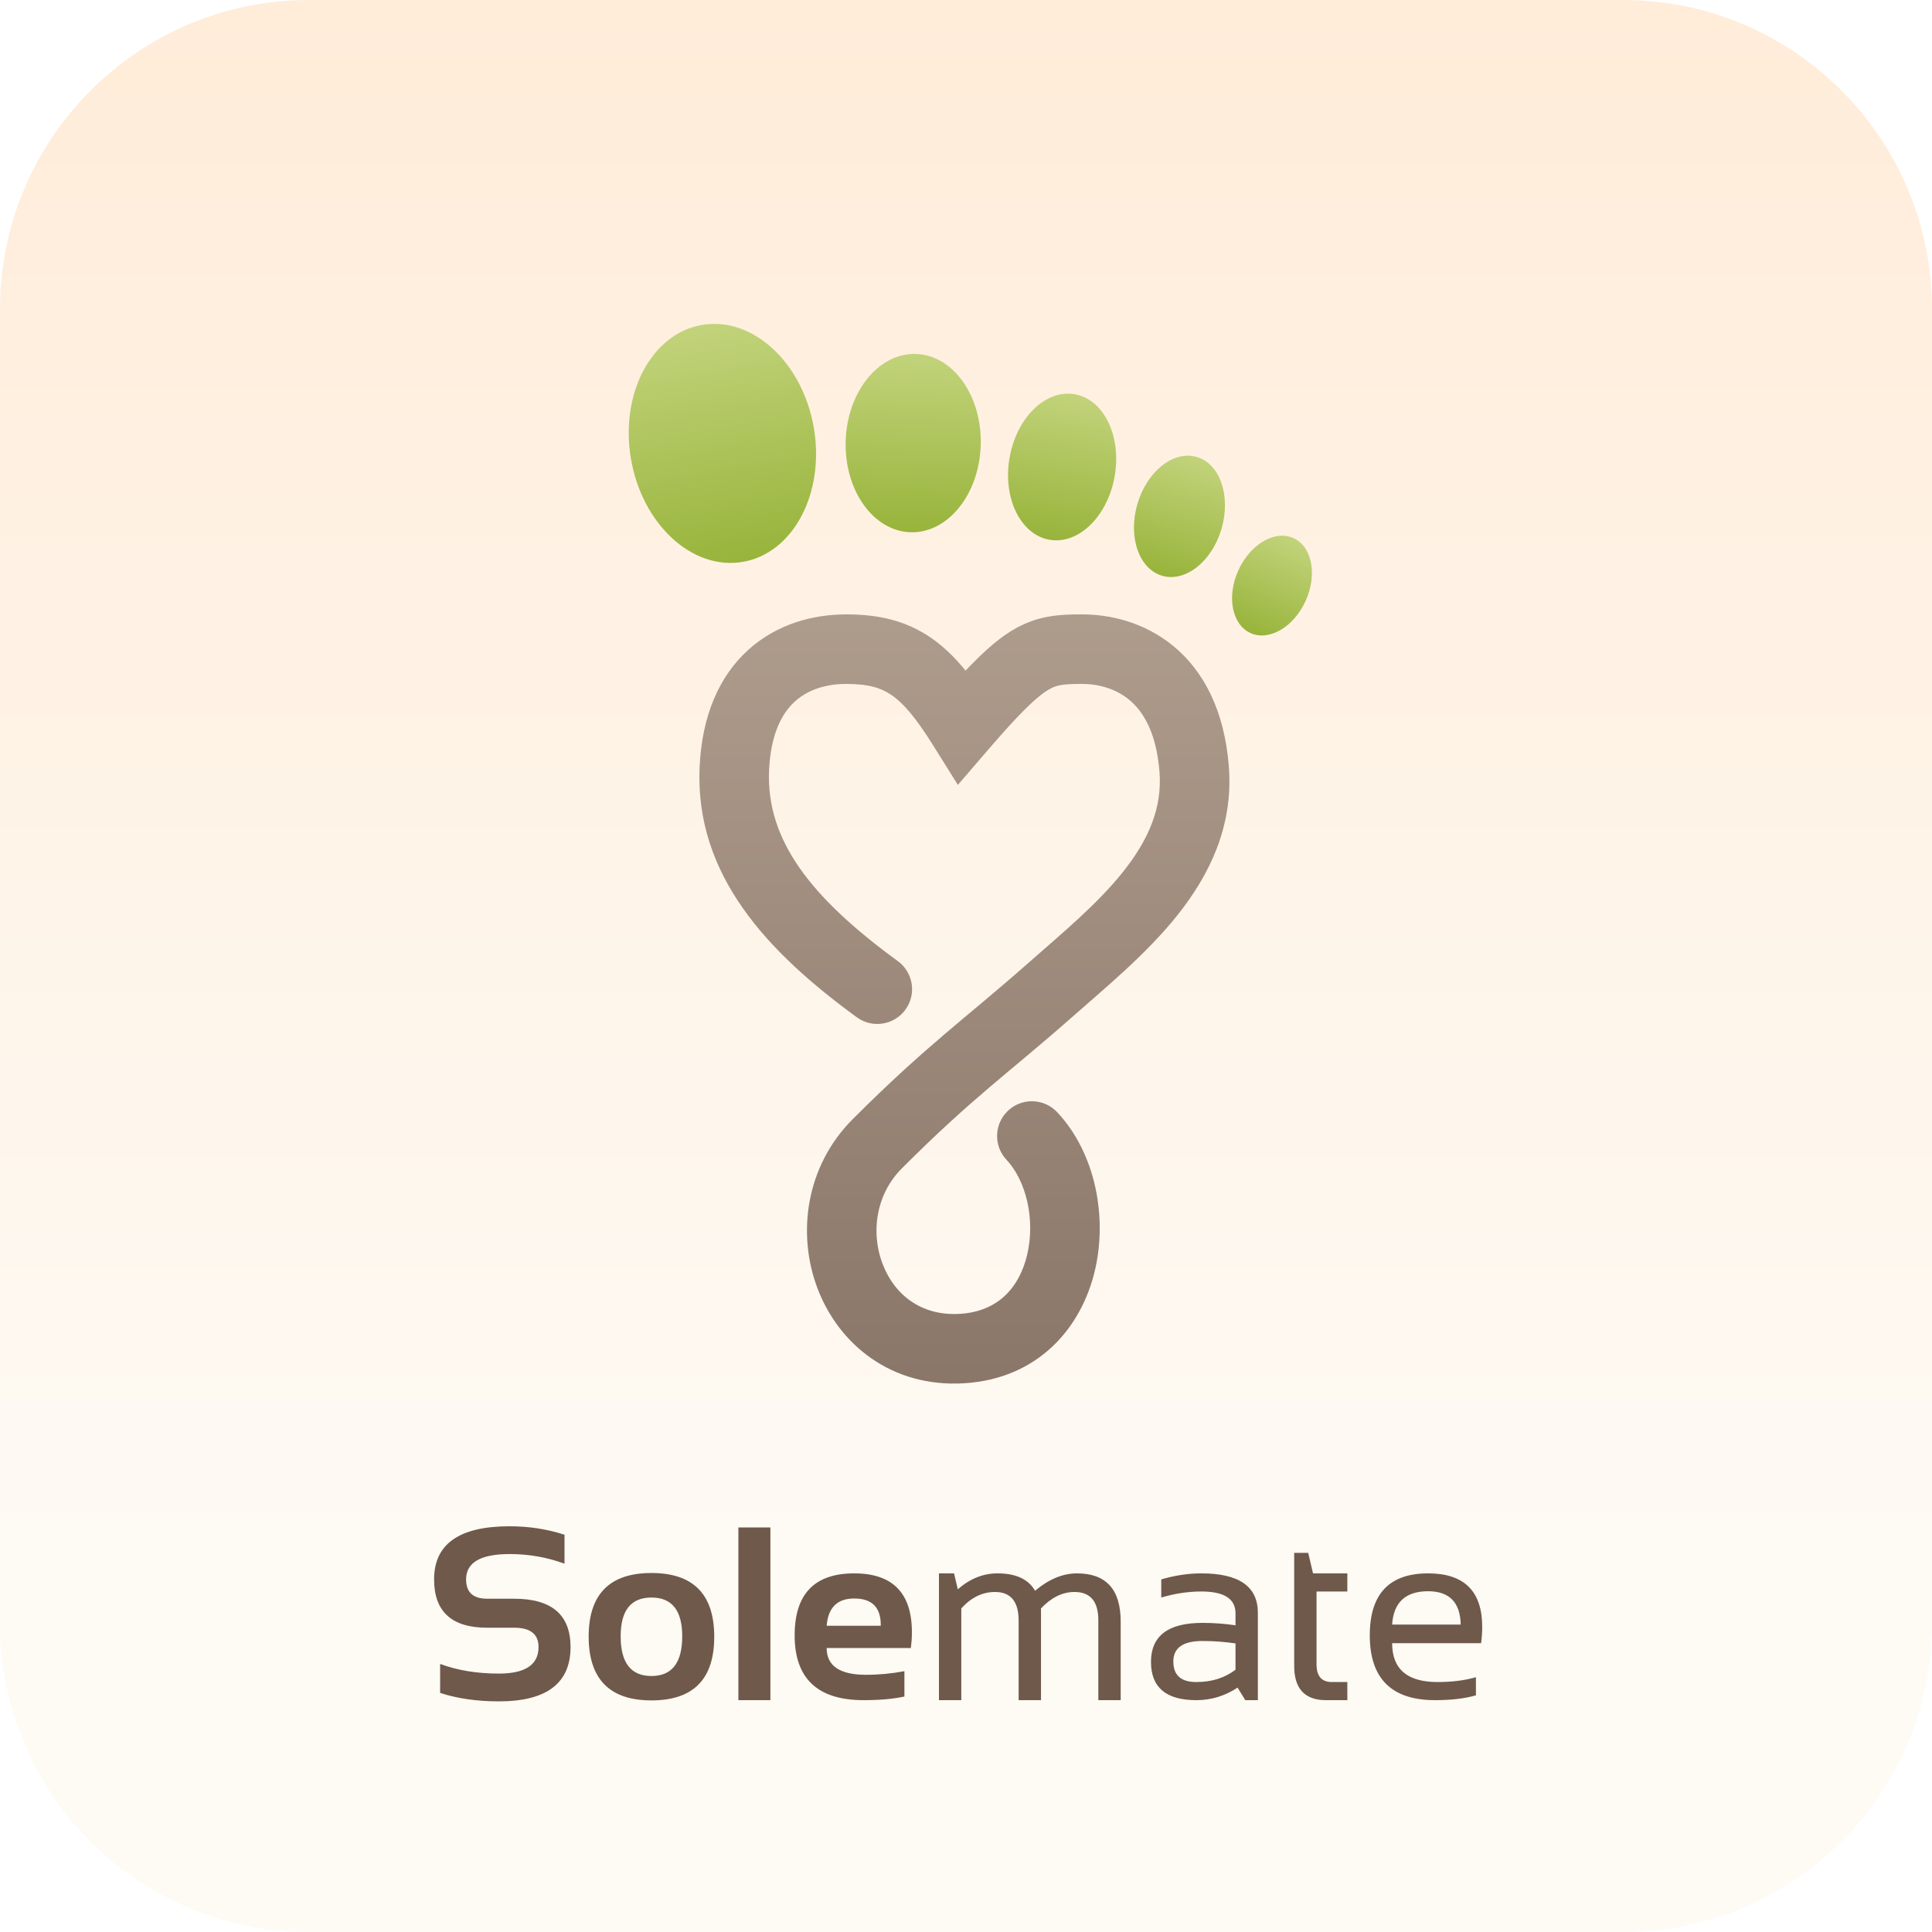
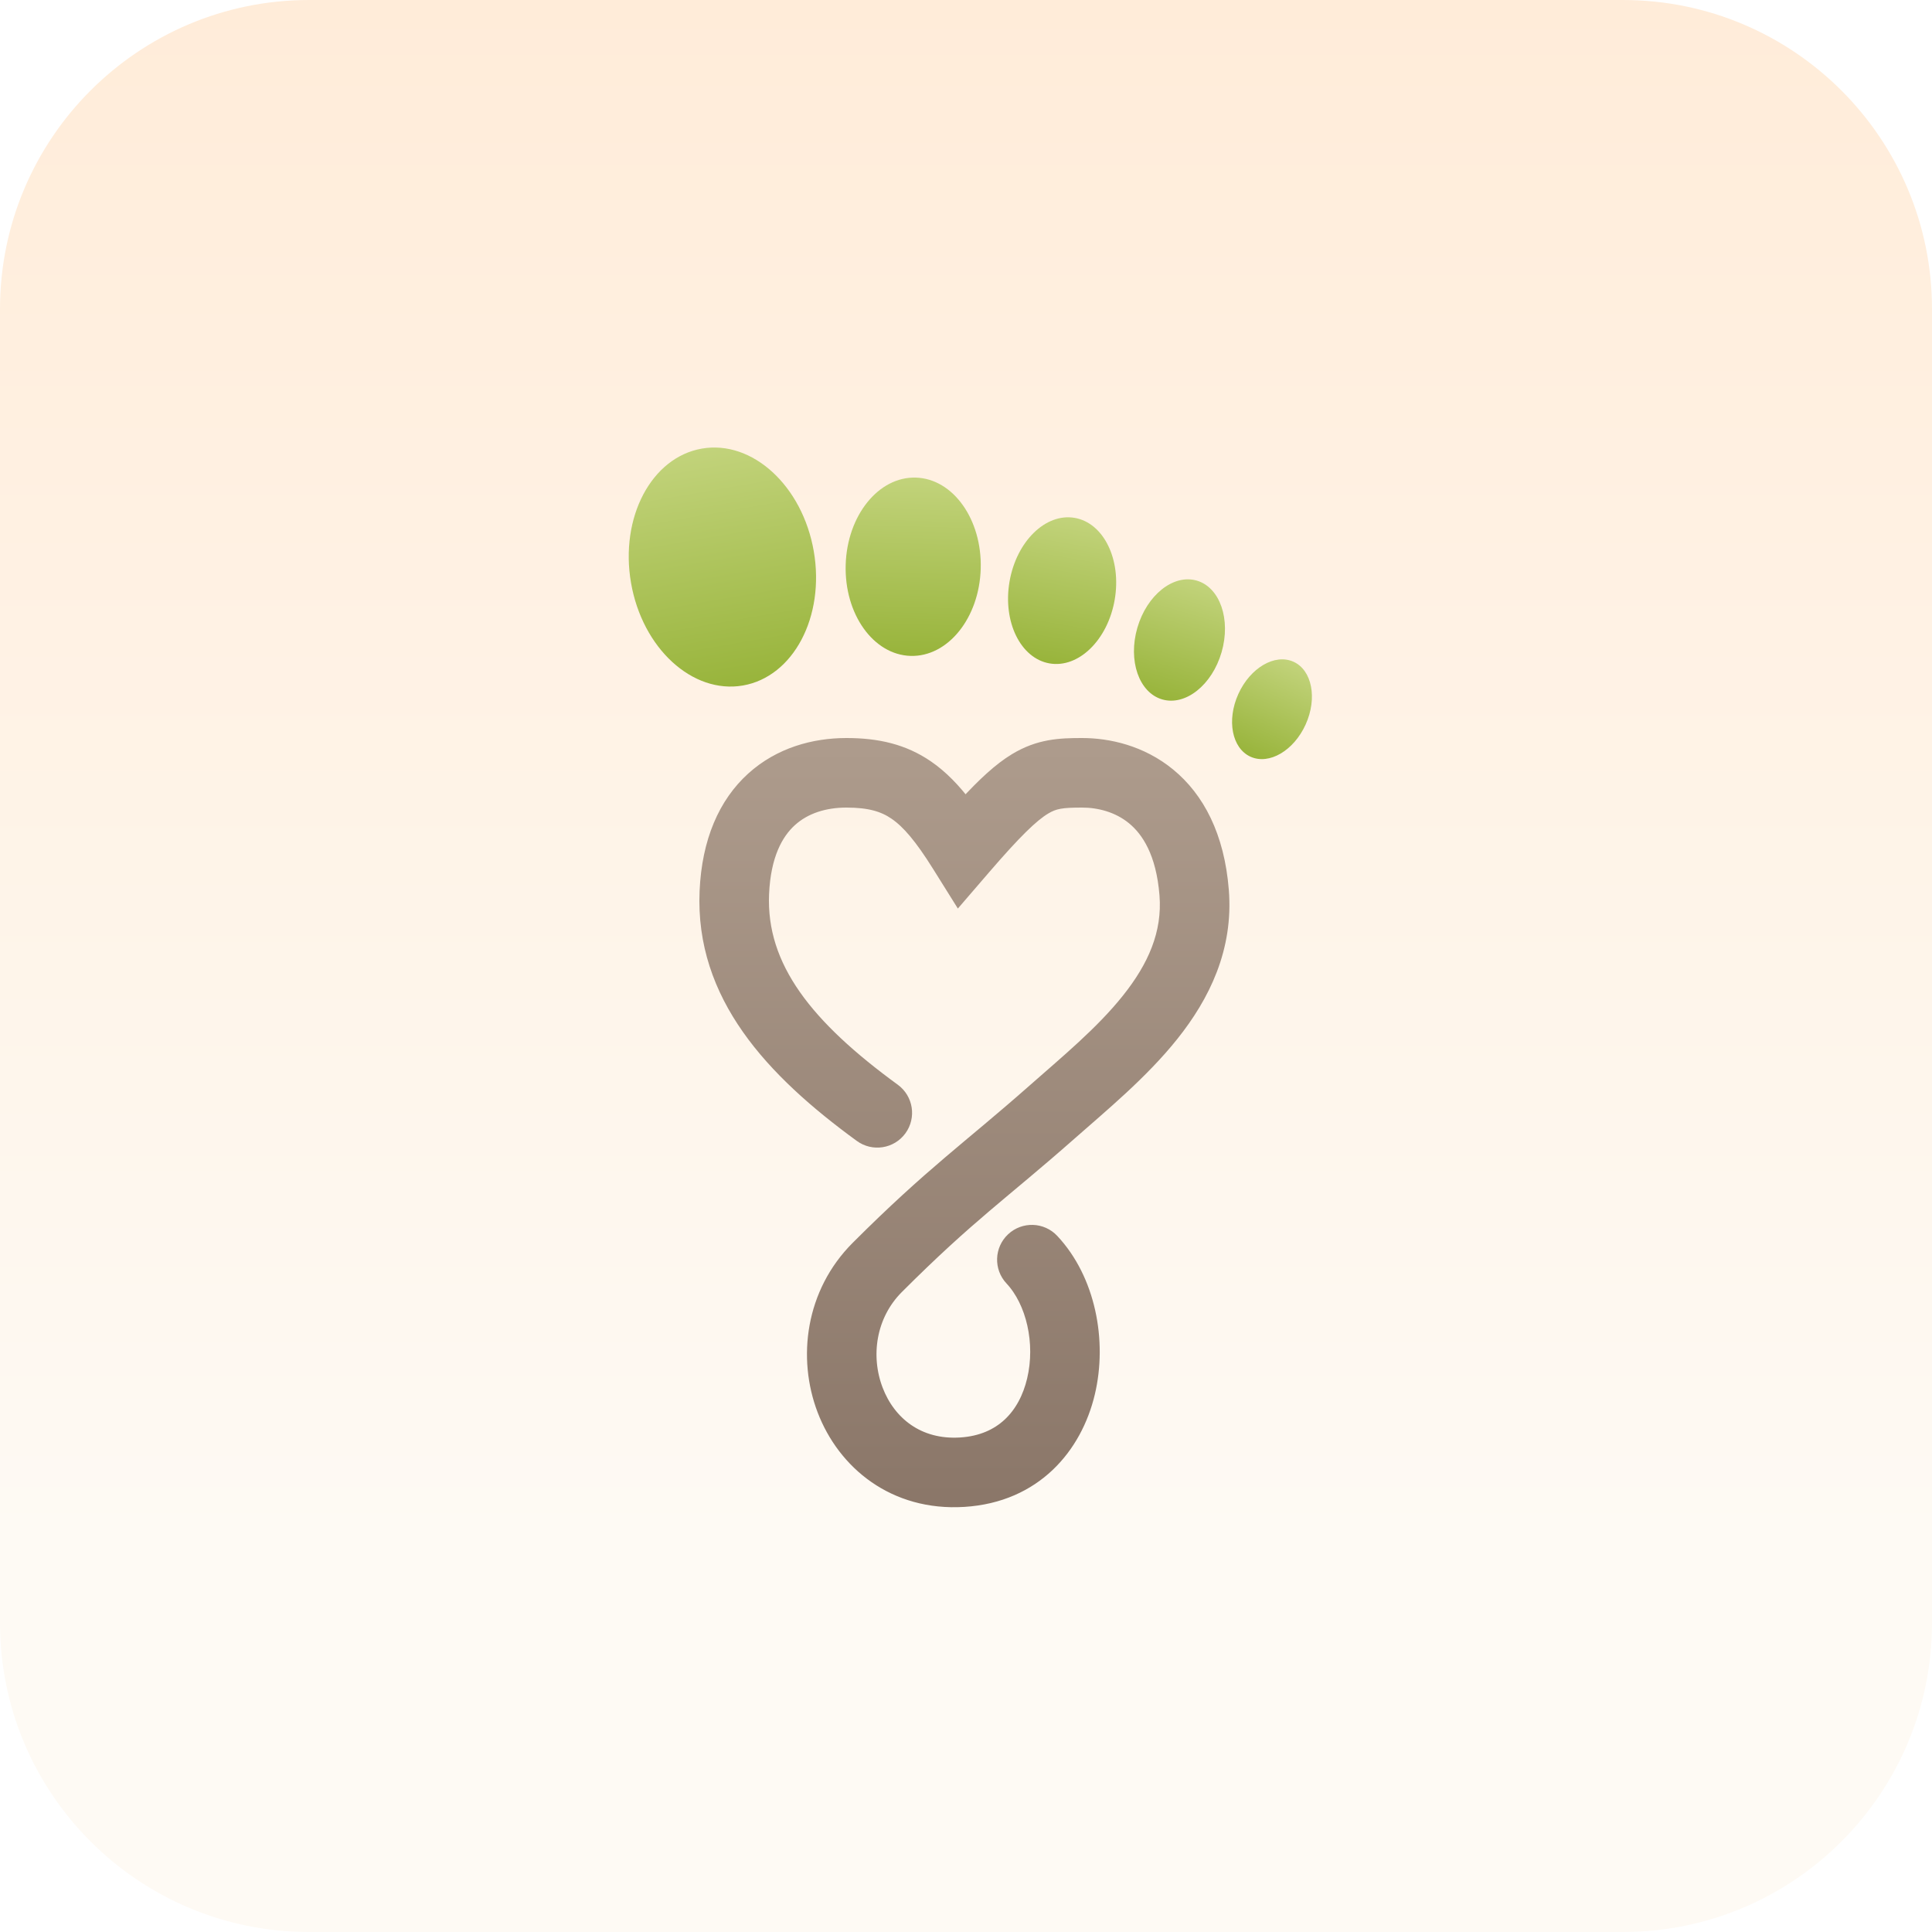
<svg xmlns="http://www.w3.org/2000/svg" width="250" height="250" viewBox="0 0 250 250" fill="none">
-   <rect width="250" height="250" rx="40" fill="url(#paint0_linear_17_20)" />
-   <path d="M105.302 55.328C106.768 63.794 102.662 71.573 96.132 72.704C89.601 73.834 83.119 67.888 81.654 59.422C80.188 50.957 84.294 43.178 90.824 42.047C97.354 40.916 103.836 46.863 105.302 55.328Z" fill="url(#paint1_linear_17_20)" />
-   <path d="M126.905 57.592C126.719 63.964 122.657 69.015 117.831 68.874C113.006 68.733 109.245 63.454 109.431 57.082C109.617 50.711 113.68 45.66 118.505 45.8C123.33 45.941 127.091 51.221 126.905 57.592Z" fill="url(#paint2_linear_17_20)" />
-   <path d="M144.242 61.601C143.346 66.802 139.573 70.493 135.815 69.846C132.057 69.198 129.737 64.457 130.633 59.256C131.529 54.055 135.302 50.364 139.06 51.011C142.818 51.659 145.138 56.4 144.242 61.601Z" fill="url(#paint3_linear_17_20)" />
-   <path d="M158.072 68.398C156.84 72.644 153.401 75.378 150.391 74.505C147.381 73.631 145.941 69.481 147.173 65.234C148.406 60.988 151.845 58.254 154.854 59.127C157.864 60.001 159.305 64.151 158.072 68.398Z" fill="url(#paint4_linear_17_20)" />
-   <path d="M168.952 77.743C167.419 81.137 164.225 83.007 161.819 81.92C159.413 80.833 158.706 77.2 160.24 73.806C161.774 70.412 164.968 68.541 167.373 69.628C169.779 70.715 170.486 74.348 168.952 77.743Z" fill="url(#paint5_linear_17_20)" />
-   <path d="M140.023 80.5C143.354 80.5 147.587 81.403 151.184 84.359C154.859 87.382 157.451 92.206 158.012 99.221C158.608 106.672 155.579 112.782 151.572 117.807C147.64 122.739 142.438 127.007 138.339 130.624C129.591 138.343 125.411 141.062 115.998 150.475C112.335 154.138 111.59 159.492 113.275 163.909C114.919 168.216 118.749 171.357 124.303 171.007C129.723 170.665 132.793 167.193 133.886 162.597C135.034 157.766 133.777 152.388 130.97 149.394C129.648 147.983 129.72 145.768 131.13 144.446C132.54 143.125 134.754 143.196 136.076 144.606C140.769 149.612 142.286 157.525 140.696 164.215C139.051 171.138 133.872 177.417 124.744 177.993C115.75 178.561 109.329 173.202 106.735 166.404C104.183 159.717 105.211 151.362 111.048 145.525C120.635 135.938 125.456 132.656 133.708 125.375C138.108 121.492 142.657 117.76 146.099 113.443C149.467 109.219 151.438 104.828 151.034 99.779C150.595 94.294 148.687 91.368 146.738 89.766C144.71 88.098 142.193 87.5 140.023 87.5C137.396 87.5 136.392 87.644 135.092 88.433C133.47 89.416 131.304 91.489 127.175 96.284L124.075 99.884L121.556 95.856C119.314 92.271 117.625 90.281 115.939 89.123C114.386 88.056 112.542 87.5 109.523 87.5C106.662 87.5 104.078 88.316 102.188 90.03C100.34 91.706 98.739 94.616 98.519 99.652C98.102 109.252 104.357 116.985 115.585 125.172C117.147 126.311 117.49 128.5 116.352 130.062C115.213 131.623 113.023 131.967 111.461 130.828C99.945 122.431 90.944 112.748 91.526 99.348C91.807 92.884 93.957 88.044 97.484 84.845C100.969 81.685 105.385 80.5 109.523 80.5C113.505 80.5 116.859 81.262 119.903 83.353C121.75 84.622 123.353 86.296 124.882 88.314C127.426 85.543 129.477 83.65 131.461 82.447C134.491 80.609 137.151 80.5 140.023 80.5Z" fill="url(#paint6_linear_17_20)" stroke="url(#paint7_linear_17_20)" stroke-width="2" stroke-linecap="round" />
-   <path d="M56.953 219.062V215.312C59.193 216.146 61.724 216.562 64.547 216.562C67.974 216.562 69.688 215.417 69.688 213.125C69.688 211.458 68.635 210.625 66.531 210.625H63.031C58.458 210.625 56.172 208.542 56.172 204.375C56.172 199.792 59.427 197.5 65.938 197.5C68.438 197.5 70.807 197.865 73.047 198.594V202.344C70.807 201.51 68.438 201.094 65.938 201.094C62.188 201.094 60.312 202.188 60.312 204.375C60.312 206.042 61.219 206.875 63.031 206.875H66.531C71.396 206.875 73.828 208.958 73.828 213.125C73.828 217.812 70.734 220.156 64.547 220.156C61.724 220.156 59.193 219.792 56.953 219.062ZM80.312 211.734C80.312 215.161 81.641 216.875 84.297 216.875C86.953 216.875 88.281 215.161 88.281 211.734C88.281 208.391 86.953 206.719 84.297 206.719C81.641 206.719 80.312 208.391 80.312 211.734ZM76.172 211.797C76.172 206.297 78.88 203.547 84.297 203.547C89.713 203.547 92.422 206.297 92.422 211.797C92.422 217.286 89.713 220.031 84.297 220.031C78.901 220.031 76.193 217.286 76.172 211.797ZM99.688 197.656V220H95.547V197.656H99.688ZM110.531 203.594C115.51 203.594 118 206.135 118 211.219C118 211.896 117.953 212.573 117.859 213.25H106.969C106.969 215.562 108.667 216.719 112.062 216.719C113.719 216.719 115.375 216.562 117.031 216.25V219.531C115.583 219.844 113.823 220 111.75 220C105.802 220 102.828 217.203 102.828 211.609C102.828 206.266 105.396 203.594 110.531 203.594ZM106.969 210.375H113.969V210.25C113.969 207.979 112.823 206.844 110.531 206.844C108.344 206.844 107.156 208.021 106.969 210.375ZM121.5 220V203.594H123.453L123.938 205.656C125.51 204.281 127.224 203.594 129.078 203.594C131.453 203.594 133.073 204.344 133.938 205.844C135.719 204.344 137.526 203.594 139.359 203.594C143.13 203.594 145.016 205.672 145.016 209.828V220H142.125V209.672C142.125 207.224 141.094 206 139.031 206C137.49 206 136.047 206.708 134.703 208.125V220H131.812V209.719C131.812 207.24 130.792 206 128.75 206C127.125 206 125.672 206.708 124.391 208.125V220H121.5ZM148.938 215.047C148.938 211.682 151.156 210 155.594 210C157.021 210 158.448 210.104 159.875 210.312V208.766C159.875 206.88 158.401 205.938 155.453 205.938C153.766 205.938 152.036 206.198 150.266 206.719V204.375C152.036 203.854 153.766 203.594 155.453 203.594C160.328 203.594 162.766 205.292 162.766 208.688V220H161.141L160.141 218.375C158.505 219.458 156.724 220 154.797 220C150.891 220 148.938 218.349 148.938 215.047ZM155.594 212.344C153.083 212.344 151.828 213.229 151.828 215C151.828 216.771 152.818 217.656 154.797 217.656C156.797 217.656 158.49 217.125 159.875 216.062V212.656C158.448 212.448 157.021 212.344 155.594 212.344ZM167.469 200.938H169.281L169.906 203.594H174.344V205.938H170.359V215.359C170.359 216.891 171.021 217.656 172.344 217.656H174.344V220H171.594C168.844 220 167.469 218.526 167.469 215.578V200.938ZM184.797 203.594C189.464 203.594 191.797 205.901 191.797 210.516C191.797 211.172 191.75 211.875 191.656 212.625H180.141C180.141 215.979 182.099 217.656 186.016 217.656C187.88 217.656 189.536 217.448 190.984 217.031V219.375C189.536 219.792 187.776 220 185.703 220C180.068 220 177.25 217.203 177.25 211.609C177.25 206.266 179.766 203.594 184.797 203.594ZM180.141 210.219H189.016C188.953 207.344 187.547 205.906 184.797 205.906C181.88 205.906 180.328 207.344 180.141 210.219Z" fill="#6E594A" />
+   <rect width="250" height="250" rx="40" fill="url(#paint0_linear_144_4)" />
+   <path d="M105.302 71.328C106.768 79.794 102.662 87.573 96.132 88.704C89.601 89.834 83.119 83.888 81.654 75.422C80.188 66.957 84.294 59.178 90.824 58.047C97.354 56.916 103.836 62.863 105.302 71.328Z" fill="url(#paint1_linear_144_4)" />
+   <path d="M126.905 73.592C126.719 79.964 122.657 85.015 117.831 84.874C113.006 84.733 109.245 79.454 109.431 73.082C109.617 66.711 113.68 61.66 118.505 61.8C123.33 61.941 127.091 67.221 126.905 73.592Z" fill="url(#paint2_linear_144_4)" />
+   <path d="M144.242 77.601C143.346 82.802 139.573 86.493 135.815 85.846C132.057 85.198 129.737 80.457 130.633 75.256C131.529 70.055 135.302 66.364 139.06 67.011C142.818 67.659 145.138 72.4 144.242 77.601Z" fill="url(#paint3_linear_144_4)" />
+   <path d="M158.072 84.398C156.84 88.644 153.401 91.378 150.391 90.505C147.381 89.631 145.941 85.481 147.173 81.234C148.406 76.988 151.845 74.254 154.854 75.127C157.864 76.001 159.305 80.151 158.072 84.398Z" fill="url(#paint4_linear_144_4)" />
+   <path d="M168.952 93.743C167.419 97.137 164.225 99.007 161.819 97.92C159.413 96.833 158.706 93.2 160.24 89.806C161.774 86.412 164.968 84.541 167.373 85.628C169.779 86.715 170.486 90.348 168.952 93.743Z" fill="url(#paint5_linear_144_4)" />
+   <path d="M140.023 96.5C143.354 96.5 147.587 97.403 151.184 100.359C154.859 103.382 157.451 108.206 158.012 115.221C158.608 122.672 155.579 128.782 151.572 133.807C147.64 138.739 142.438 143.007 138.339 146.624C129.591 154.343 125.411 157.062 115.998 166.475C112.335 170.138 111.59 175.492 113.275 179.909C114.919 184.216 118.749 187.357 124.303 187.007C129.723 186.665 132.793 183.193 133.886 178.597C135.034 173.766 133.777 168.388 130.97 165.394C129.648 163.983 129.72 161.768 131.13 160.446C132.54 159.125 134.754 159.196 136.076 160.606C140.769 165.612 142.286 173.525 140.696 180.215C139.051 187.138 133.872 193.417 124.744 193.993C115.75 194.561 109.329 189.202 106.735 182.404C104.183 175.717 105.211 167.362 111.048 161.525C120.635 151.938 125.456 148.656 133.708 141.375C138.108 137.492 142.657 133.76 146.099 129.443C149.467 125.219 151.438 120.828 151.034 115.779C150.595 110.294 148.687 107.368 146.738 105.766C144.71 104.098 142.193 103.5 140.023 103.5C137.396 103.5 136.392 103.644 135.092 104.433C133.47 105.416 131.304 107.489 127.175 112.284L124.075 115.884L121.556 111.855C119.314 108.271 117.625 106.281 115.939 105.123C114.386 104.056 112.542 103.5 109.523 103.5C106.662 103.5 104.078 104.315 102.188 106.03C100.34 107.706 98.739 110.616 98.519 115.652C98.102 125.252 104.357 132.985 115.585 141.172C117.147 142.311 117.49 144.5 116.352 146.062C115.213 147.623 113.023 147.967 111.461 146.828C99.945 138.431 90.944 128.748 91.526 115.348C91.807 108.884 93.957 104.044 97.484 100.845C100.969 97.685 105.385 96.5 109.523 96.5C113.505 96.5 116.859 97.262 119.903 99.353C121.75 100.622 123.353 102.296 124.882 104.313C127.426 101.543 129.477 99.65 131.461 98.447C134.491 96.609 137.151 96.5 140.023 96.5Z" fill="url(#paint6_linear_144_4)" stroke="url(#paint7_linear_144_4)" stroke-width="2" stroke-linecap="round" />
  <defs>
-     <linearGradient id="paint0_linear_17_20" x1="125" y1="250" x2="125" y2="0" gradientUnits="userSpaceOnUse">
+     <linearGradient id="paint0_linear_144_4" x1="125" y1="250" x2="125" y2="0" gradientUnits="userSpaceOnUse">
      <stop offset="0.202" stop-color="#FEFAF4" />
      <stop offset="1" stop-color="#FFECD9" />
    </linearGradient>
-     <linearGradient id="paint1_linear_17_20" x1="90.824" y1="42.047" x2="96.132" y2="72.704" gradientUnits="userSpaceOnUse">
+     <linearGradient id="paint1_linear_144_4" x1="90.824" y1="58.047" x2="96.132" y2="88.704" gradientUnits="userSpaceOnUse">
      <stop stop-color="#C2D37B" />
      <stop offset="1" stop-color="#98B43B" />
    </linearGradient>
-     <linearGradient id="paint2_linear_17_20" x1="118.505" y1="45.8" x2="117.831" y2="68.874" gradientUnits="userSpaceOnUse">
+     <linearGradient id="paint2_linear_144_4" x1="118.505" y1="61.8" x2="117.831" y2="84.874" gradientUnits="userSpaceOnUse">
      <stop stop-color="#C2D37B" />
      <stop offset="1" stop-color="#98B43B" />
    </linearGradient>
-     <linearGradient id="paint3_linear_17_20" x1="139.06" y1="51.011" x2="135.815" y2="69.846" gradientUnits="userSpaceOnUse">
+     <linearGradient id="paint3_linear_144_4" x1="139.06" y1="67.011" x2="135.815" y2="85.846" gradientUnits="userSpaceOnUse">
      <stop stop-color="#C2D37B" />
      <stop offset="1" stop-color="#98B43B" />
    </linearGradient>
-     <linearGradient id="paint4_linear_17_20" x1="154.854" y1="59.127" x2="150.391" y2="74.505" gradientUnits="userSpaceOnUse">
+     <linearGradient id="paint4_linear_144_4" x1="154.854" y1="75.127" x2="150.391" y2="90.505" gradientUnits="userSpaceOnUse">
      <stop stop-color="#C2D37B" />
      <stop offset="1" stop-color="#98B43B" />
    </linearGradient>
-     <linearGradient id="paint5_linear_17_20" x1="167.373" y1="69.628" x2="161.819" y2="81.92" gradientUnits="userSpaceOnUse">
+     <linearGradient id="paint5_linear_144_4" x1="167.373" y1="85.628" x2="161.819" y2="97.92" gradientUnits="userSpaceOnUse">
      <stop stop-color="#C2D37B" />
      <stop offset="1" stop-color="#98B43B" />
    </linearGradient>
-     <linearGradient id="paint6_linear_17_20" x1="124.793" y1="80.5" x2="124.793" y2="178.034" gradientUnits="userSpaceOnUse">
+     <linearGradient id="paint6_linear_144_4" x1="124.793" y1="96.5" x2="124.793" y2="194.034" gradientUnits="userSpaceOnUse">
      <stop stop-color="#AD9B8C" />
      <stop offset="1" stop-color="#8B7769" />
    </linearGradient>
-     <linearGradient id="paint7_linear_17_20" x1="124.793" y1="80.5" x2="124.793" y2="178.034" gradientUnits="userSpaceOnUse">
+     <linearGradient id="paint7_linear_144_4" x1="124.793" y1="96.5" x2="124.793" y2="194.034" gradientUnits="userSpaceOnUse">
      <stop stop-color="#AD9B8C" />
      <stop offset="1" stop-color="#8B7769" />
    </linearGradient>
  </defs>
</svg>
